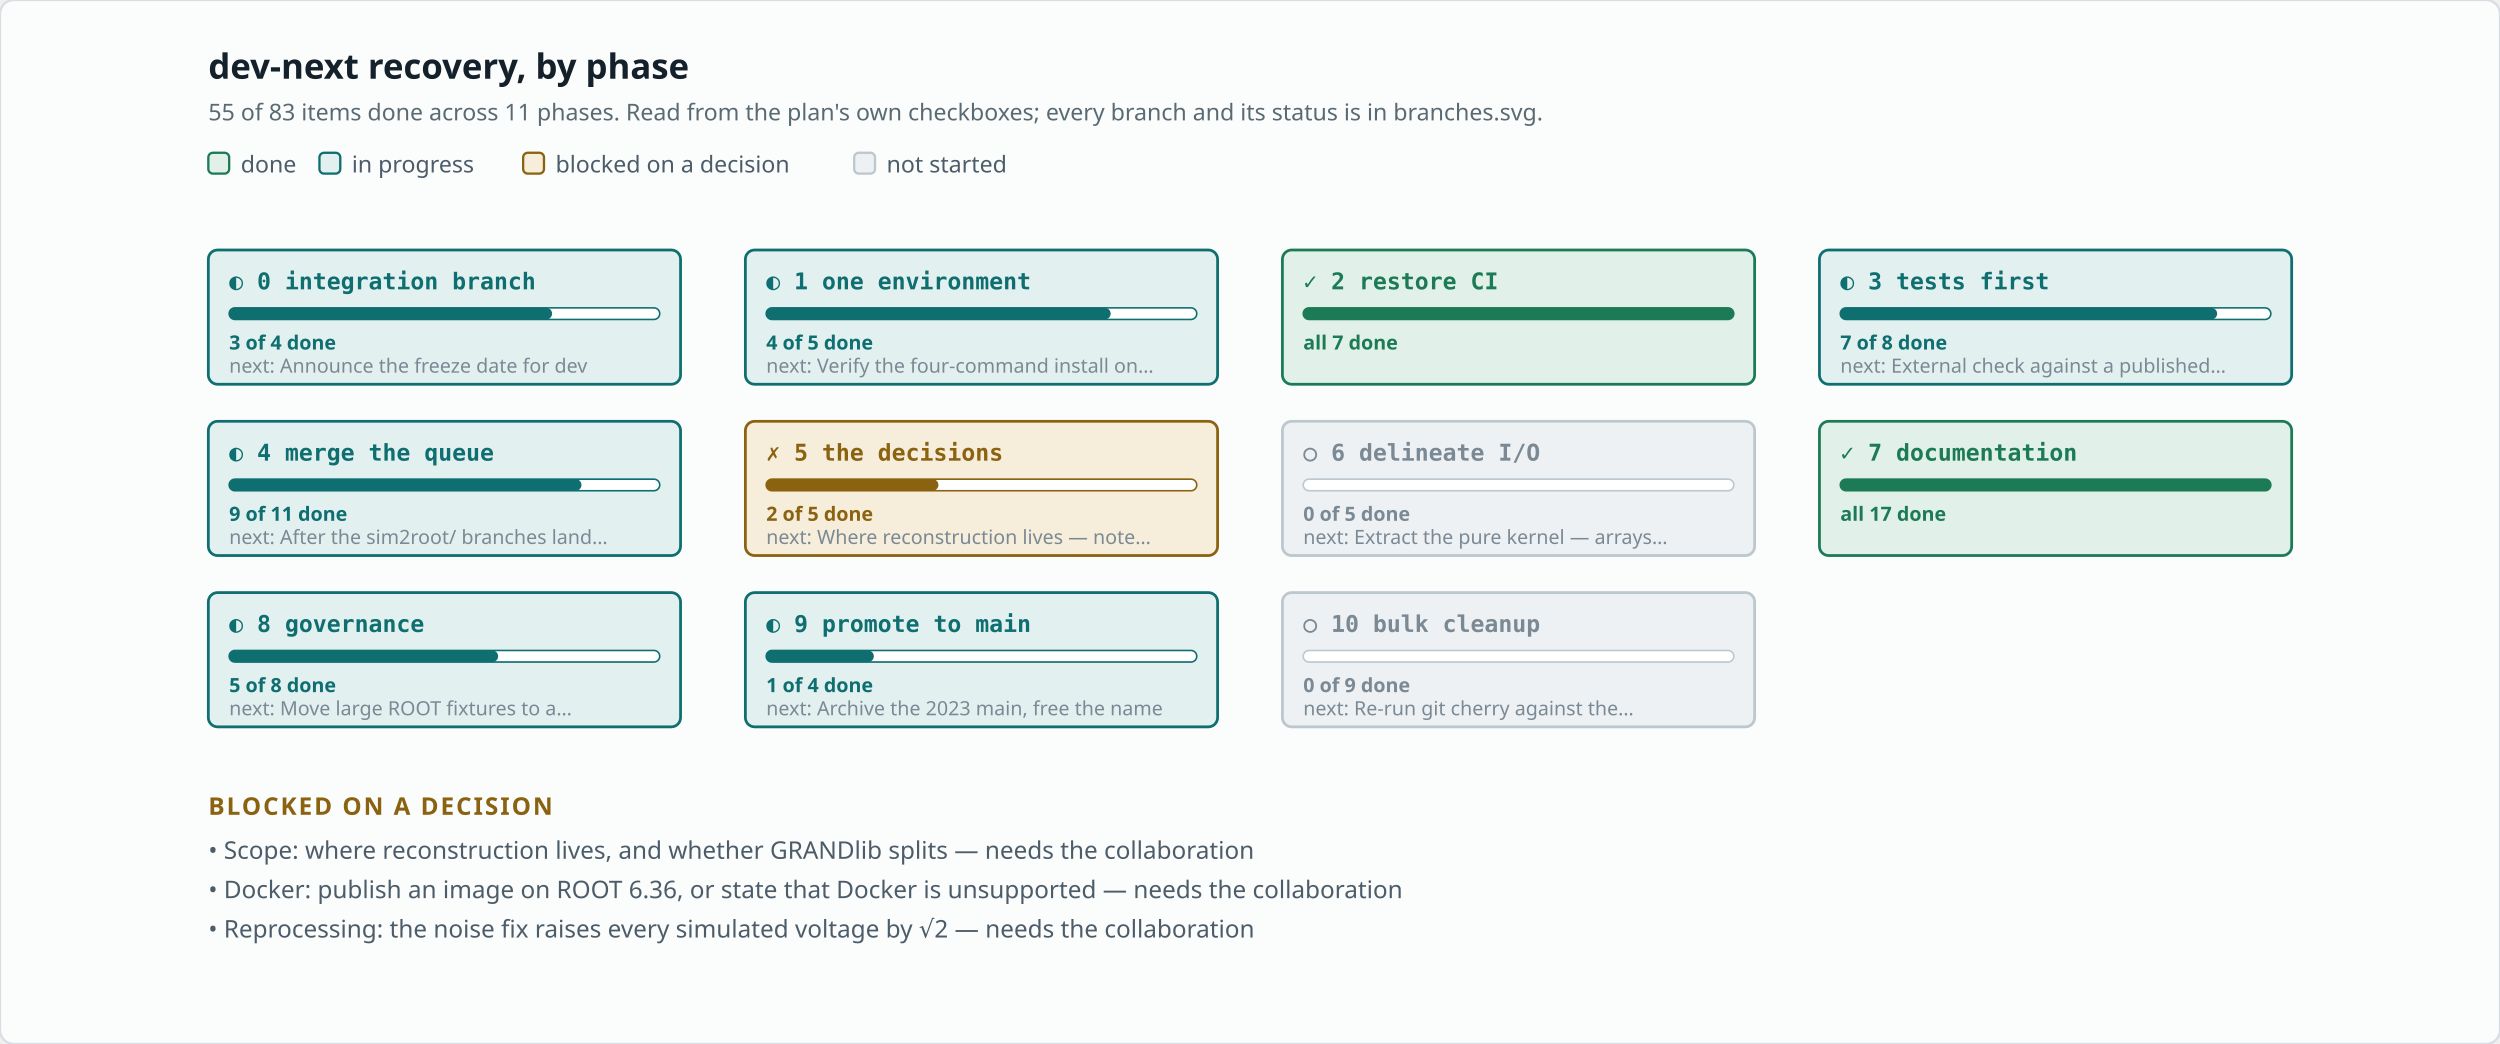
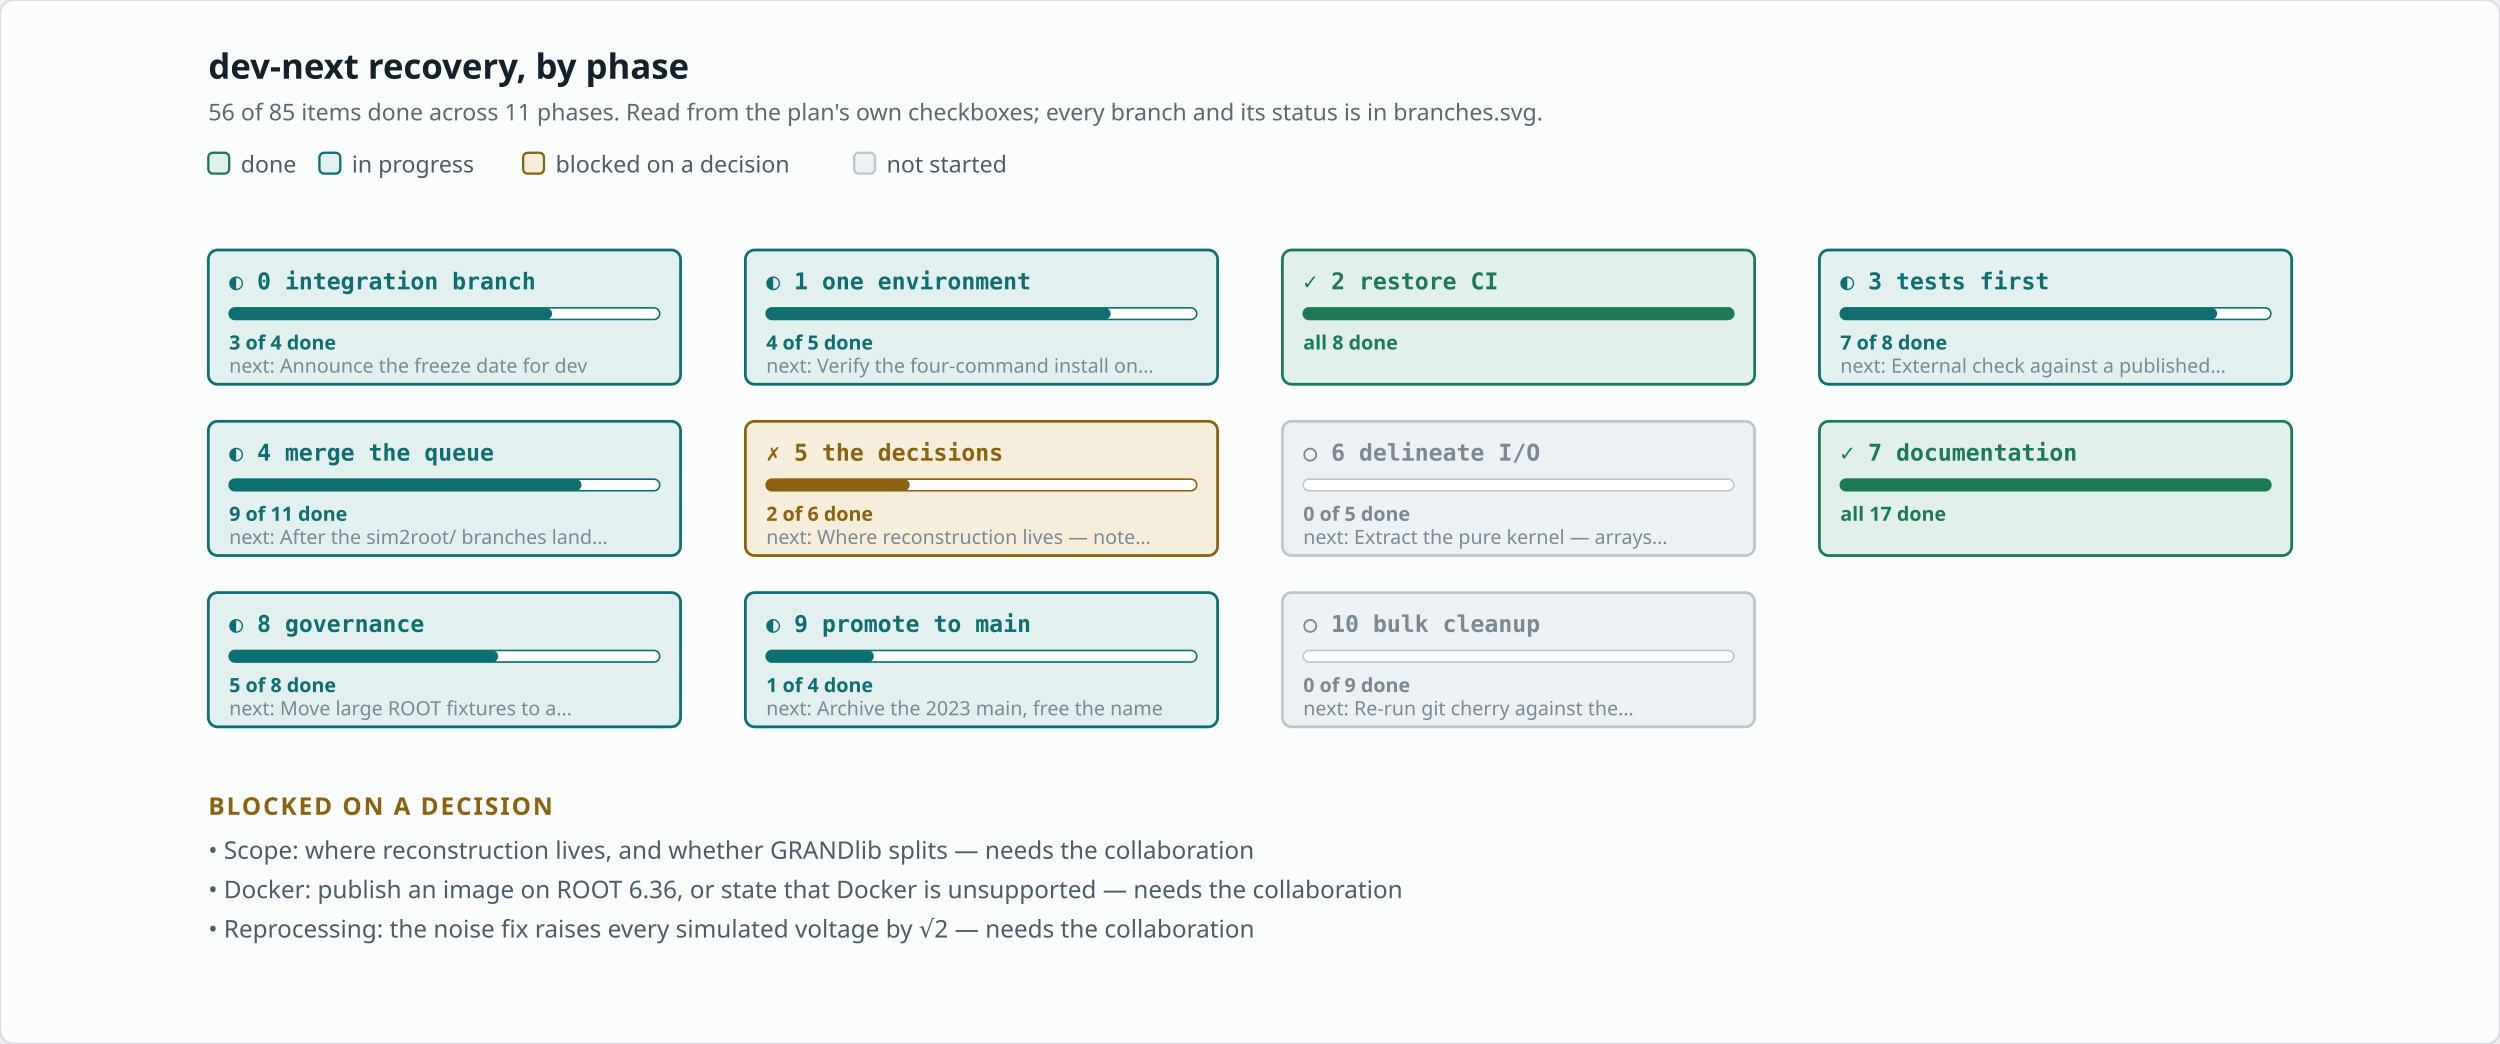
<svg xmlns="http://www.w3.org/2000/svg" viewBox="0 0 1080 451" width="100%" font-family="IBM Plex Sans, sans-serif">
  <rect width="1080" height="451" rx="6" fill="#FBFCFC" stroke="#D8DEE3" />
  <text x="90" y="34" font-size="15" font-weight="600" fill="#14202A">dev-next recovery, by phase</text>
-   <text x="90" y="52" font-size="10" fill="#5A6A73">55 of 83 items done across 11 phases. Read from the plan's own checkboxes; every branch and its status is in branches.svg.</text>
+   <text x="90" y="52" font-size="10" fill="#5A6A73">56 of 85 items done across 11 phases. Read from the plan's own checkboxes; every branch and its status is in branches.svg.</text>
  <rect x="90" y="66" width="9" height="9" rx="2" fill="#E1F1EA" stroke="#1D7A57" />
  <text x="104" y="74.5" font-size="10" fill="#4C5C69">done</text>
  <rect x="138" y="66" width="9" height="9" rx="2" fill="#E2F0F0" stroke="#0E6E70" />
  <text x="152" y="74.5" font-size="10" fill="#4C5C69">in progress</text>
  <rect x="226" y="66" width="9" height="9" rx="2" fill="#F6EDDA" stroke="#8A6210" />
  <text x="240" y="74.5" font-size="10" fill="#4C5C69">blocked on a decision</text>
  <rect x="369" y="66" width="9" height="9" rx="2" fill="#EDF1F3" stroke="#BCC7CE" />
  <text x="383" y="74.5" font-size="10" fill="#4C5C69">not started</text>
  <rect x="90.0" y="108.0" width="204" height="58" rx="4" fill="#E2F0F0" stroke="#0E6E70" stroke-width="1.2" />
  <text x="99.0" y="125.0" font-family="IBM Plex Mono, monospace" font-size="10" font-weight="600" fill="#0E6E70">◐ 0 integration branch</text>
  <rect x="99.0" y="133.0" width="186.0" height="5" rx="2.5" fill="#FFFFFF" stroke="#0E6E70" stroke-width="0.7" />
  <rect x="99.0" y="133.0" width="139.5" height="5" rx="2.5" fill="#0E6E70" />
  <text x="99.0" y="151.0" font-size="8.5" font-weight="600" fill="#0E6E70">3 of 4 done</text>
  <text x="99.0" y="161.0" font-size="8.5" fill="#7A8994">next: Announce the freeze date for dev</text>
  <rect x="322.0" y="108.0" width="204" height="58" rx="4" fill="#E2F0F0" stroke="#0E6E70" stroke-width="1.2" />
  <text x="331.0" y="125.0" font-family="IBM Plex Mono, monospace" font-size="10" font-weight="600" fill="#0E6E70">◐ 1 one environment</text>
  <rect x="331.0" y="133.0" width="186.0" height="5" rx="2.5" fill="#FFFFFF" stroke="#0E6E70" stroke-width="0.7" />
  <rect x="331.0" y="133.0" width="148.8" height="5" rx="2.5" fill="#0E6E70" />
  <text x="331.0" y="151.0" font-size="8.5" font-weight="600" fill="#0E6E70">4 of 5 done</text>
  <text x="331.0" y="161.0" font-size="8.5" fill="#7A8994">next: Verify the four-command install on…</text>
  <rect x="554.0" y="108.0" width="204" height="58" rx="4" fill="#E1F1EA" stroke="#1D7A57" stroke-width="1.2" />
  <text x="563.0" y="125.0" font-family="IBM Plex Mono, monospace" font-size="10" font-weight="600" fill="#1D7A57">✓ 2 restore CI</text>
  <rect x="563.0" y="133.0" width="186.0" height="5" rx="2.5" fill="#FFFFFF" stroke="#1D7A57" stroke-width="0.7" />
  <rect x="563.0" y="133.0" width="186.0" height="5" rx="2.5" fill="#1D7A57" />
-   <text x="563.0" y="151.0" font-size="8.5" font-weight="600" fill="#1D7A57">all 7 done</text>
+   <text x="563.0" y="151.0" font-size="8.5" font-weight="600" fill="#1D7A57">all 8 done</text>
  <rect x="786.0" y="108.0" width="204" height="58" rx="4" fill="#E2F0F0" stroke="#0E6E70" stroke-width="1.2" />
  <text x="795.0" y="125.0" font-family="IBM Plex Mono, monospace" font-size="10" font-weight="600" fill="#0E6E70">◐ 3 tests first</text>
  <rect x="795.0" y="133.0" width="186.0" height="5" rx="2.5" fill="#FFFFFF" stroke="#0E6E70" stroke-width="0.7" />
  <rect x="795.0" y="133.0" width="162.8" height="5" rx="2.5" fill="#0E6E70" />
  <text x="795.0" y="151.0" font-size="8.5" font-weight="600" fill="#0E6E70">7 of 8 done</text>
  <text x="795.0" y="161.0" font-size="8.5" fill="#7A8994">next: External check against a published…</text>
  <rect x="90.0" y="182.0" width="204" height="58" rx="4" fill="#E2F0F0" stroke="#0E6E70" stroke-width="1.2" />
  <text x="99.0" y="199.0" font-family="IBM Plex Mono, monospace" font-size="10" font-weight="600" fill="#0E6E70">◐ 4 merge the queue</text>
  <rect x="99.0" y="207.0" width="186.0" height="5" rx="2.5" fill="#FFFFFF" stroke="#0E6E70" stroke-width="0.7" />
  <rect x="99.0" y="207.0" width="152.2" height="5" rx="2.5" fill="#0E6E70" />
  <text x="99.0" y="225.0" font-size="8.5" font-weight="600" fill="#0E6E70">9 of 11 done</text>
  <text x="99.0" y="235.0" font-size="8.5" fill="#7A8994">next: After the sim2root/ branches land…</text>
  <rect x="322.0" y="182.0" width="204" height="58" rx="4" fill="#F6EDDA" stroke="#8A6210" stroke-width="1.2" />
  <text x="331.0" y="199.0" font-family="IBM Plex Mono, monospace" font-size="10" font-weight="600" fill="#8A6210">✗ 5 the decisions</text>
  <rect x="331.0" y="207.0" width="186.0" height="5" rx="2.5" fill="#FFFFFF" stroke="#8A6210" stroke-width="0.7" />
-   <rect x="331.0" y="207.0" width="74.4" height="5" rx="2.5" fill="#8A6210" />
-   <text x="331.0" y="225.0" font-size="8.5" font-weight="600" fill="#8A6210">2 of 5 done</text>
+   <rect x="331.0" y="207.0" width="62.0" height="5" rx="2.5" fill="#8A6210" />
+   <text x="331.0" y="225.0" font-size="8.5" font-weight="600" fill="#8A6210">2 of 6 done</text>
  <text x="331.0" y="235.0" font-size="8.5" fill="#7A8994">next: Where reconstruction lives — note…</text>
  <rect x="554.0" y="182.0" width="204" height="58" rx="4" fill="#EDF1F3" stroke="#BCC7CE" stroke-width="1.2" />
  <text x="563.0" y="199.0" font-family="IBM Plex Mono, monospace" font-size="10" font-weight="600" fill="#7A8994">○ 6 delineate I/O</text>
  <rect x="563.0" y="207.0" width="186.0" height="5" rx="2.5" fill="#FFFFFF" stroke="#BCC7CE" stroke-width="0.7" />
  <text x="563.0" y="225.0" font-size="8.5" font-weight="600" fill="#7A8994">0 of 5 done</text>
  <text x="563.0" y="235.0" font-size="8.5" fill="#7A8994">next: Extract the pure kernel — arrays…</text>
  <rect x="786.0" y="182.0" width="204" height="58" rx="4" fill="#E1F1EA" stroke="#1D7A57" stroke-width="1.2" />
  <text x="795.0" y="199.0" font-family="IBM Plex Mono, monospace" font-size="10" font-weight="600" fill="#1D7A57">✓ 7 documentation</text>
  <rect x="795.0" y="207.0" width="186.0" height="5" rx="2.5" fill="#FFFFFF" stroke="#1D7A57" stroke-width="0.7" />
  <rect x="795.0" y="207.0" width="186.0" height="5" rx="2.5" fill="#1D7A57" />
  <text x="795.0" y="225.0" font-size="8.5" font-weight="600" fill="#1D7A57">all 17 done</text>
  <rect x="90.0" y="256.0" width="204" height="58" rx="4" fill="#E2F0F0" stroke="#0E6E70" stroke-width="1.2" />
  <text x="99.0" y="273.0" font-family="IBM Plex Mono, monospace" font-size="10" font-weight="600" fill="#0E6E70">◐ 8 governance</text>
  <rect x="99.0" y="281.0" width="186.0" height="5" rx="2.5" fill="#FFFFFF" stroke="#0E6E70" stroke-width="0.7" />
  <rect x="99.0" y="281.0" width="116.2" height="5" rx="2.5" fill="#0E6E70" />
  <text x="99.0" y="299.0" font-size="8.5" font-weight="600" fill="#0E6E70">5 of 8 done</text>
  <text x="99.0" y="309.0" font-size="8.5" fill="#7A8994">next: Move large ROOT fixtures to a…</text>
  <rect x="322.0" y="256.0" width="204" height="58" rx="4" fill="#E2F0F0" stroke="#0E6E70" stroke-width="1.2" />
  <text x="331.0" y="273.0" font-family="IBM Plex Mono, monospace" font-size="10" font-weight="600" fill="#0E6E70">◐ 9 promote to main</text>
  <rect x="331.0" y="281.0" width="186.0" height="5" rx="2.5" fill="#FFFFFF" stroke="#0E6E70" stroke-width="0.7" />
  <rect x="331.0" y="281.0" width="46.5" height="5" rx="2.5" fill="#0E6E70" />
  <text x="331.0" y="299.0" font-size="8.5" font-weight="600" fill="#0E6E70">1 of 4 done</text>
  <text x="331.0" y="309.0" font-size="8.5" fill="#7A8994">next: Archive the 2023 main, free the name</text>
  <rect x="554.0" y="256.0" width="204" height="58" rx="4" fill="#EDF1F3" stroke="#BCC7CE" stroke-width="1.2" />
  <text x="563.0" y="273.0" font-family="IBM Plex Mono, monospace" font-size="10" font-weight="600" fill="#7A8994">○ 10 bulk cleanup</text>
  <rect x="563.0" y="281.0" width="186.0" height="5" rx="2.5" fill="#FFFFFF" stroke="#BCC7CE" stroke-width="0.7" />
  <text x="563.0" y="299.0" font-size="8.5" font-weight="600" fill="#7A8994">0 of 9 done</text>
  <text x="563.0" y="309.0" font-size="8.5" fill="#7A8994">next: Re-run git cherry against the…</text>
  <text x="90" y="352" font-size="10.5" font-weight="600" fill="#8A6210" letter-spacing="0.08em">BLOCKED ON A DECISION</text>
  <text x="90" y="371" font-size="10.5" fill="#4C5C69">• Scope: where reconstruction lives, and whether GRANDlib splits — needs the collaboration</text>
  <text x="90" y="388" font-size="10.5" fill="#4C5C69">• Docker: publish an image on ROOT 6.36, or state that Docker is unsupported — needs the collaboration</text>
  <text x="90" y="405" font-size="10.5" fill="#4C5C69">• Reprocessing: the noise fix raises every simulated voltage by √2 — needs the collaboration</text>
</svg>
